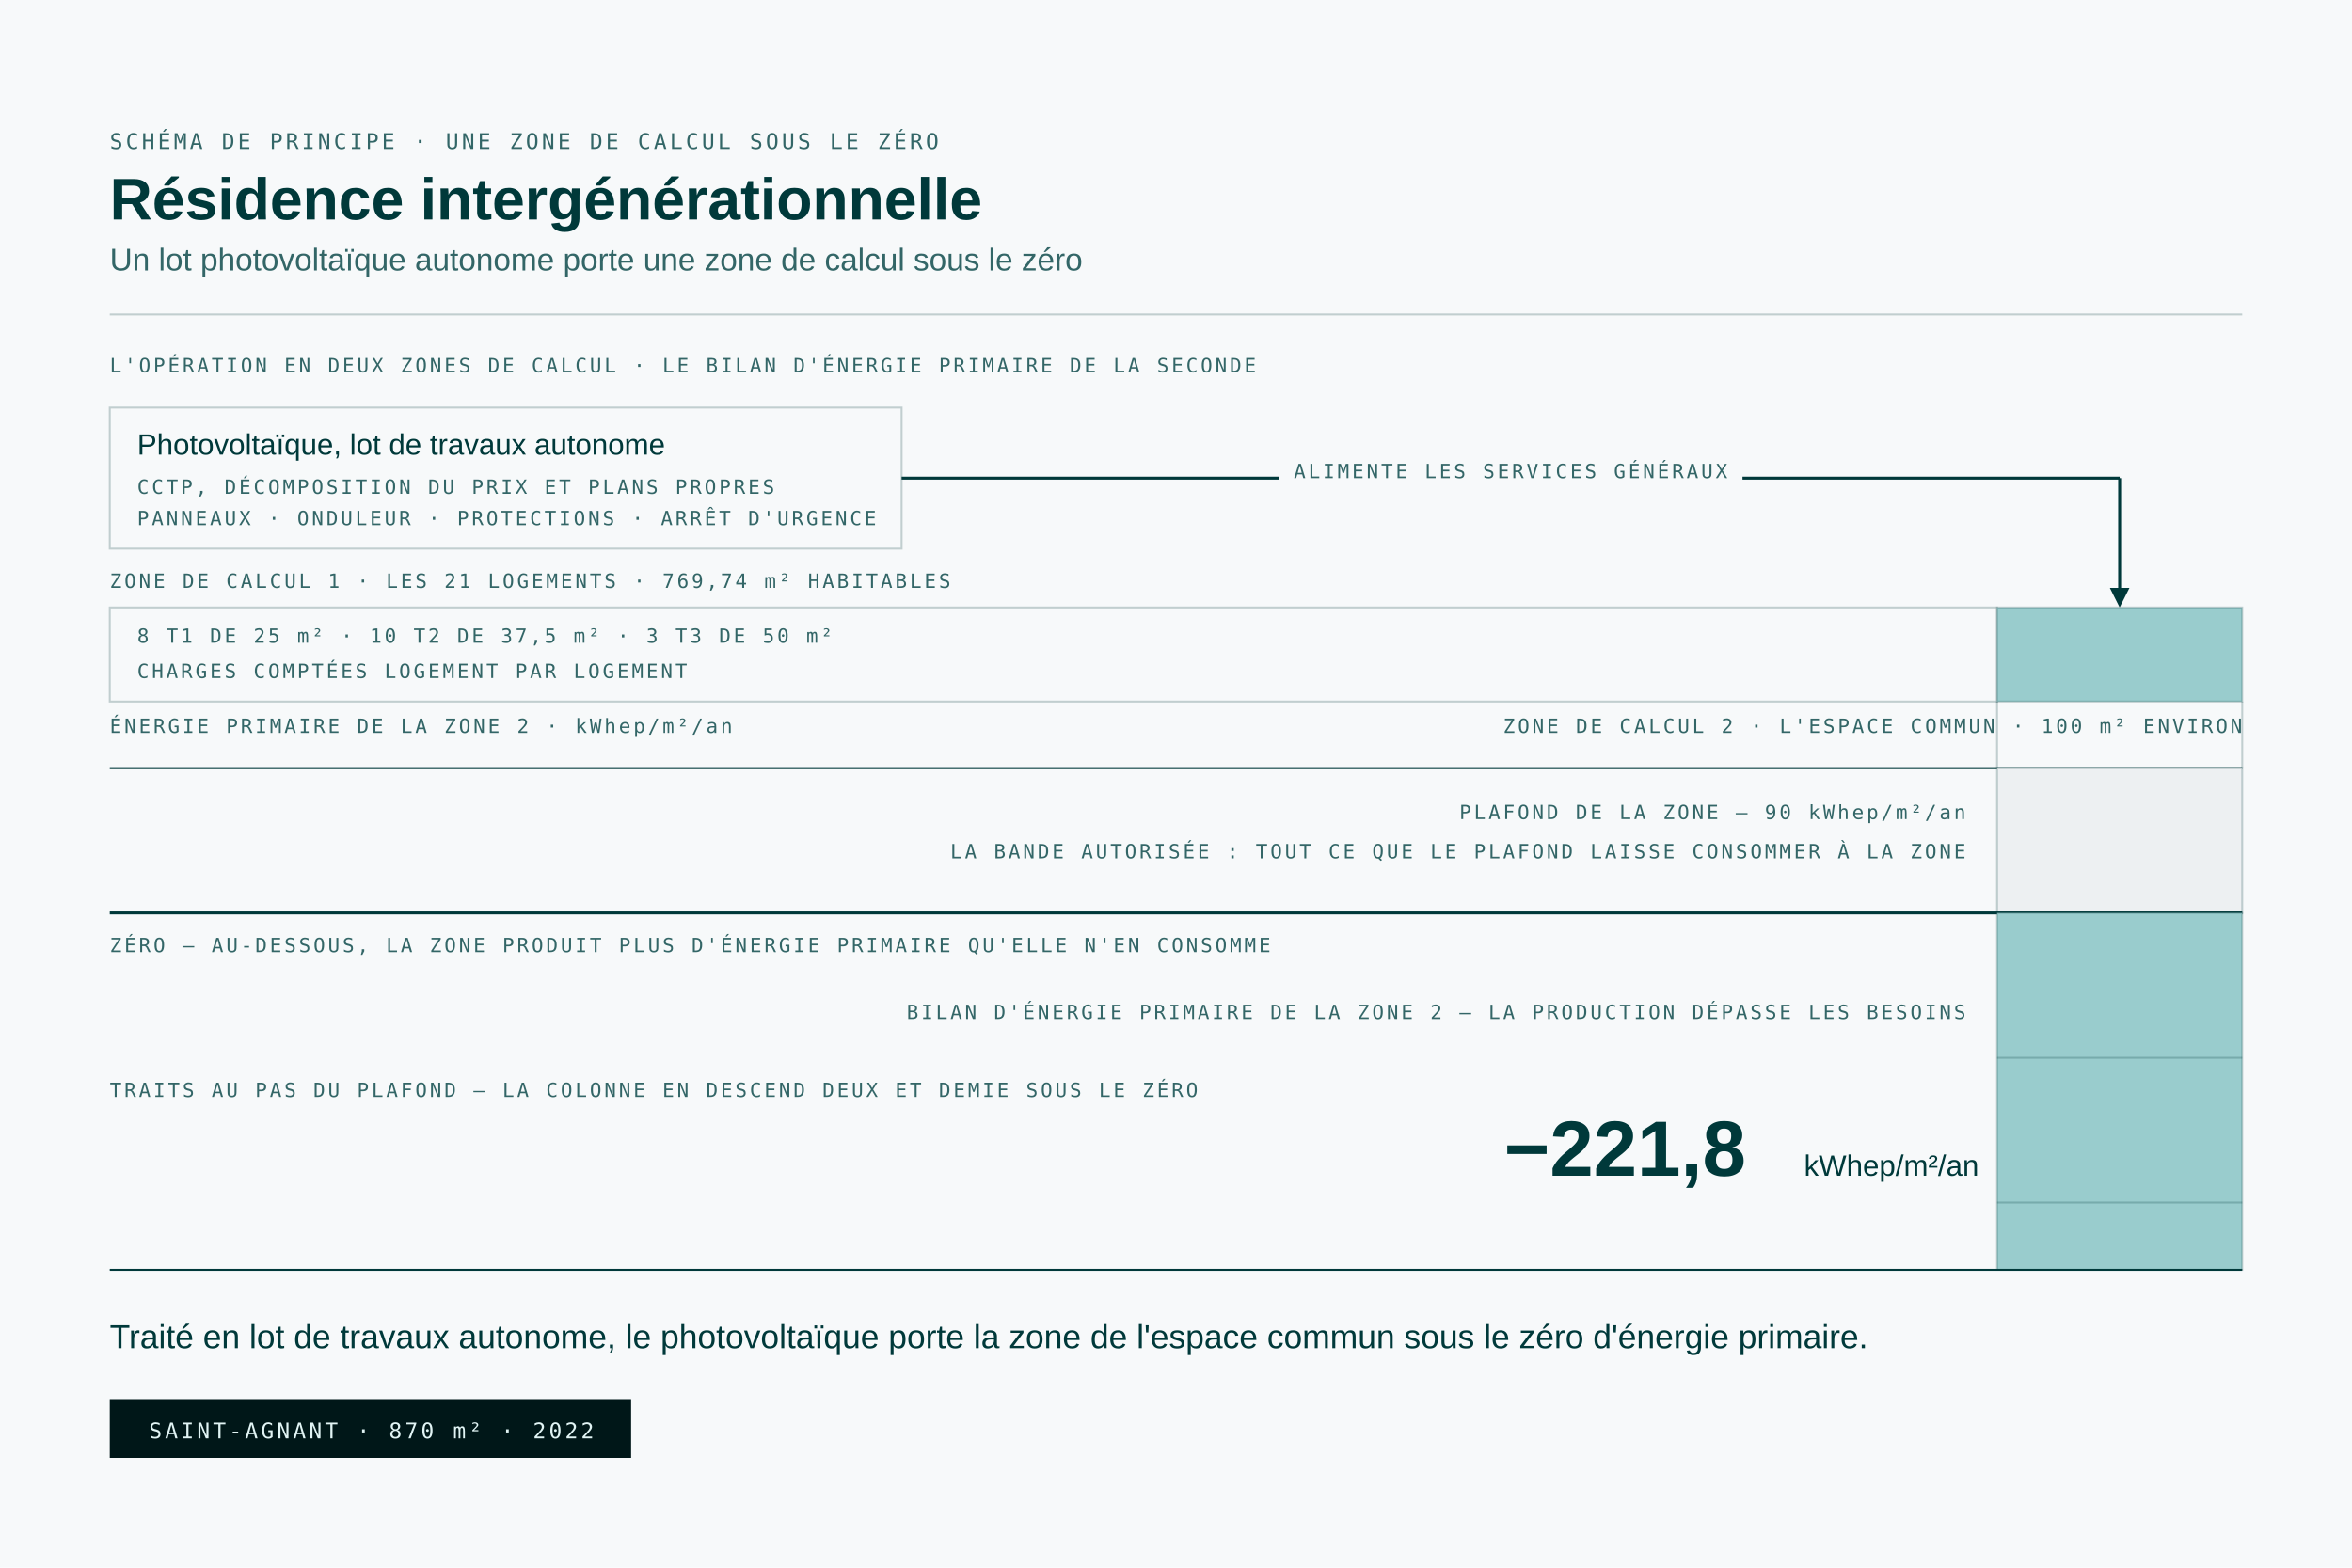
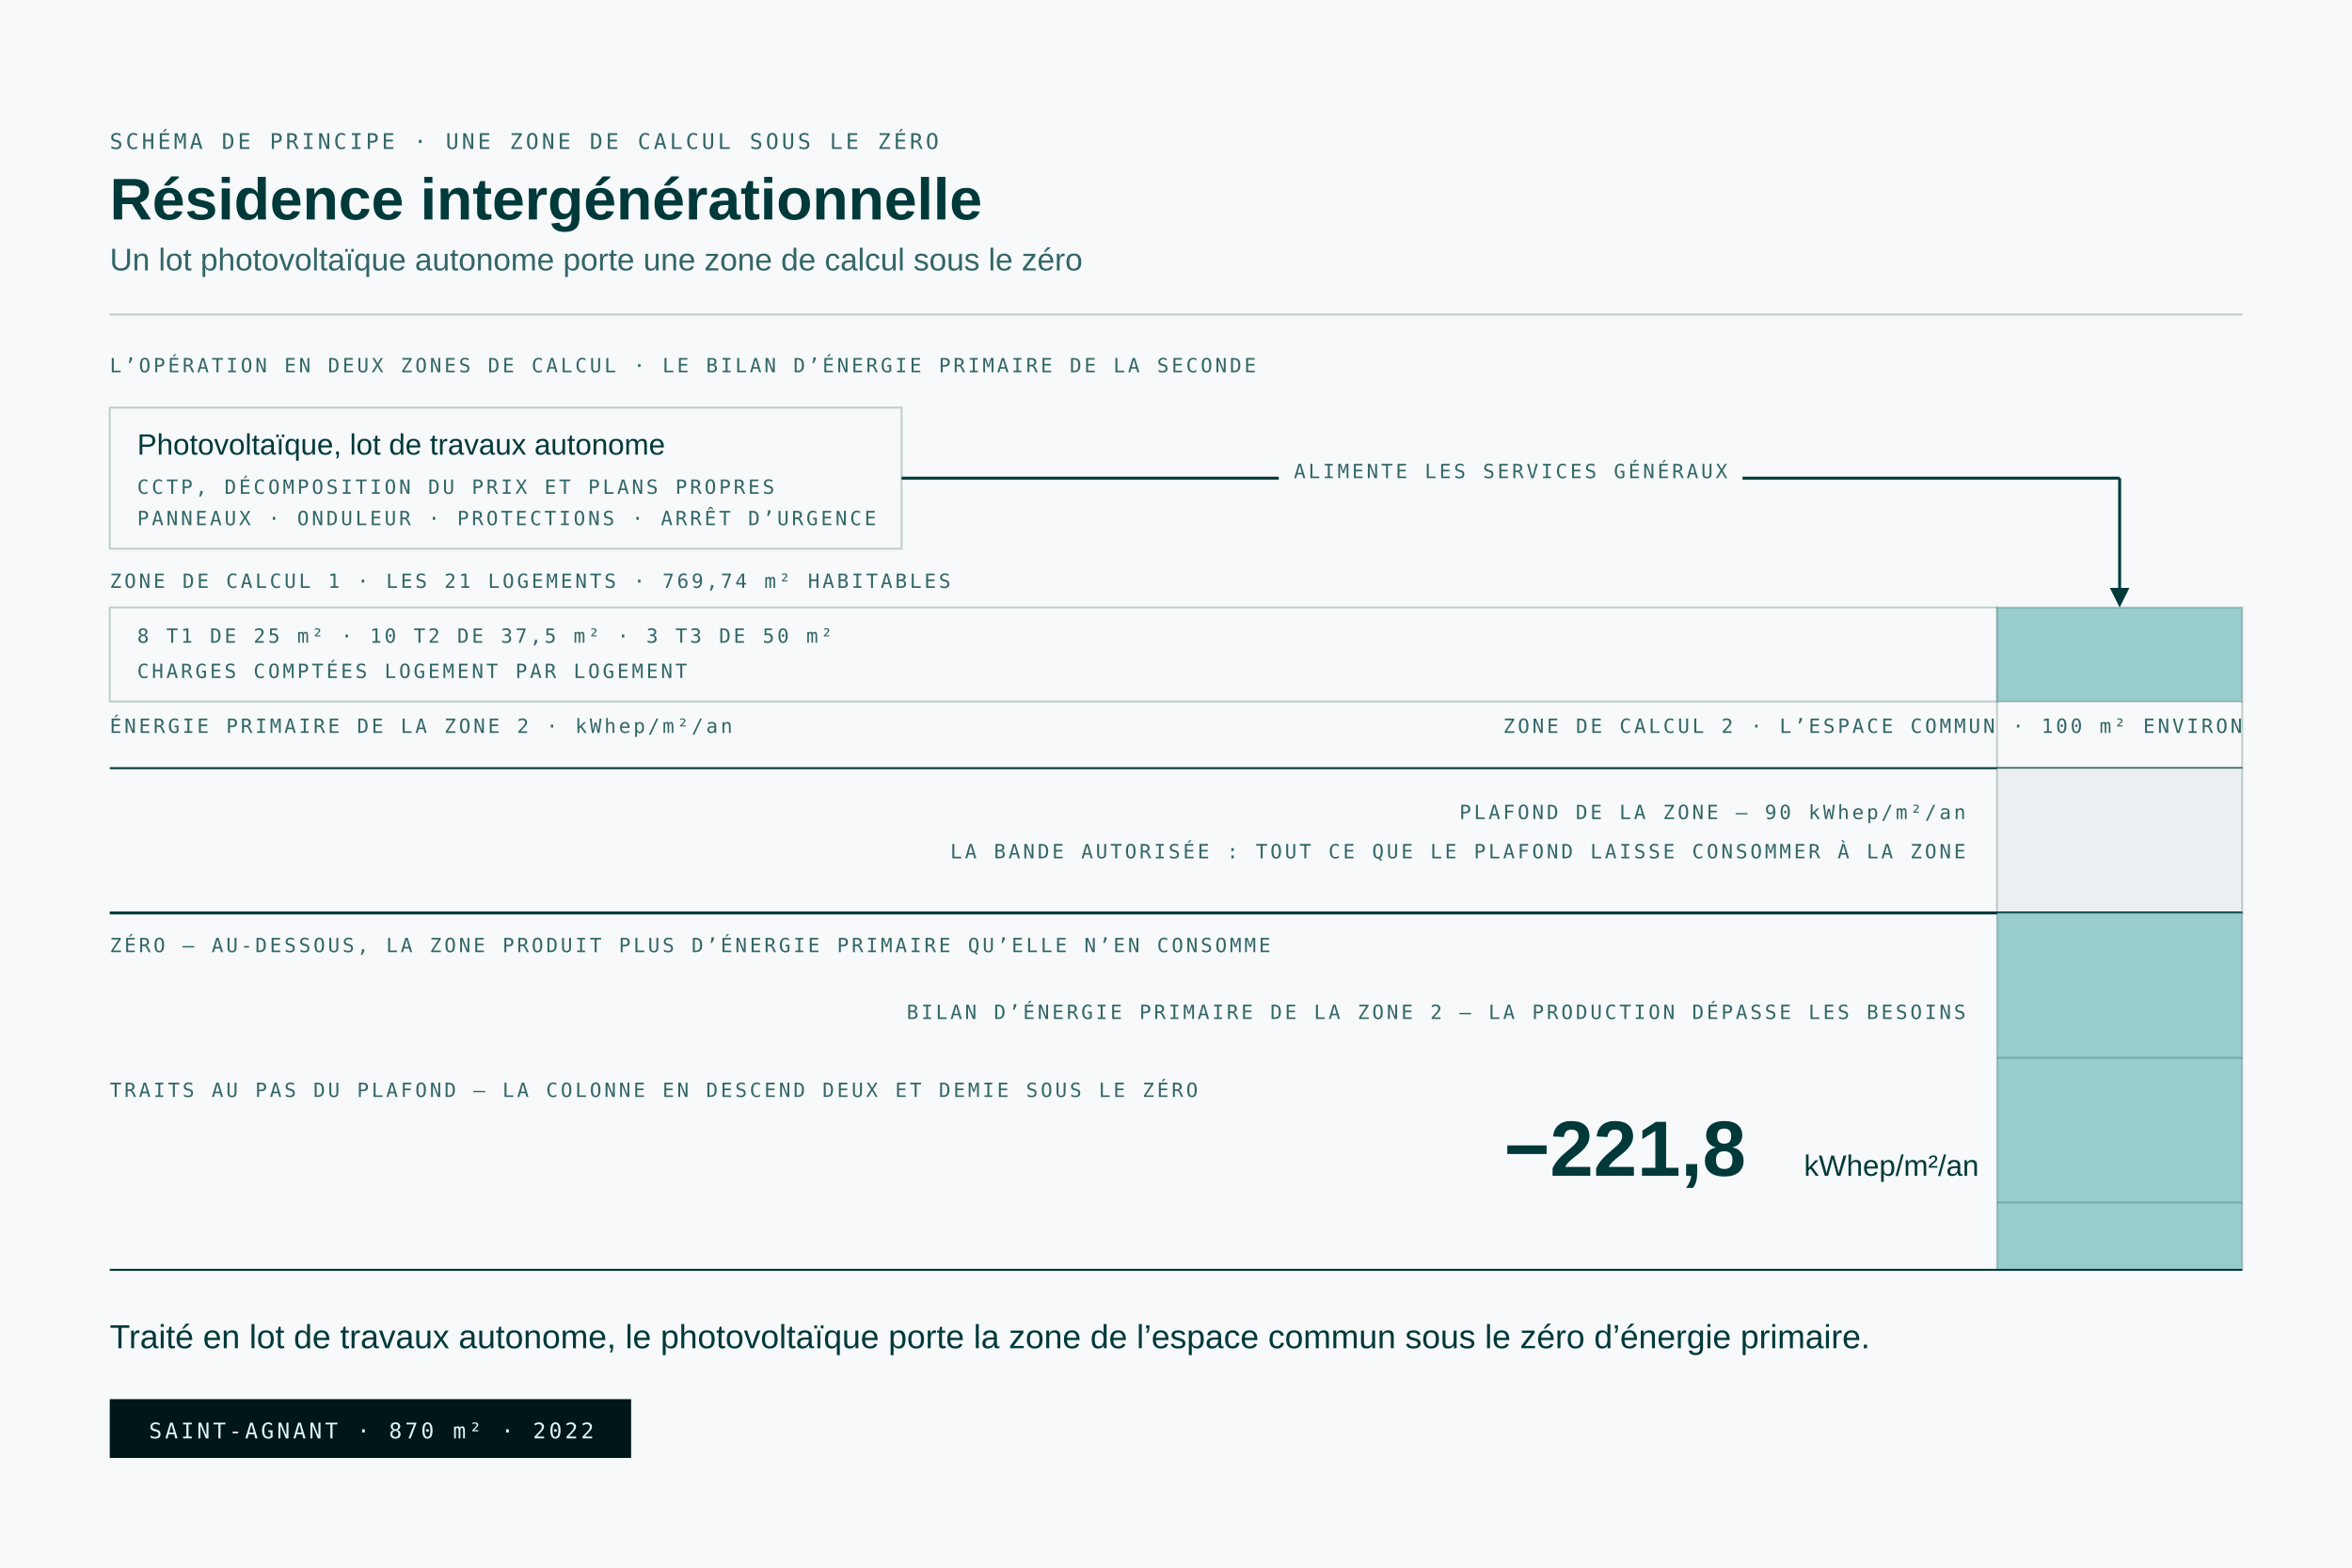
- <svg xmlns="http://www.w3.org/2000/svg" viewBox="0 0 1200 800" preserveAspectRatio="xMidYMid meet" role="img" style="width:100%;height:auto;display:block" aria-label="Schéma de principe du bilan d'énergie primaire d'une zone de calcul. Une opération de logements est partagée en deux zones : les logements d'un côté, l'espace commun de l'autre, un dixième de la surface. La production d'un lot photovoltaïque autonome alimente les services généraux de la seule zone commune. Le plafond réglementaire de cette zone autorise une consommation de 90 kWhep/m²/an ; son bilan s'établit à −221,8 kWhep/m²/an, au-dessous du zéro, soit deux fois et demie la profondeur de la bande autorisée — la production dépasse les besoins de la zone.">
+ <svg xmlns="http://www.w3.org/2000/svg" viewBox="0 0 1200 800" preserveAspectRatio="xMidYMid meet" role="img" style="width:100%;height:auto;display:block" aria-label="Schéma de principe du bilan d’énergie primaire d’une zone de calcul. Une opération de logements est partagée en deux zones : les logements d’un côté, l’espace commun de l’autre, un dixième de la surface. La production d’un lot photovoltaïque autonome alimente les services généraux de la seule zone commune. Le plafond réglementaire de cette zone autorise une consommation de 90 kWhep/m²/an ; son bilan s’établit à −221,8 kWhep/m²/an, au-dessous du zéro, soit deux fois et demie la profondeur de la bande autorisée — la production dépasse les besoins de la zone.">
  <style>
  .c-profond { fill: var(--color-profond, #001718); }
  .c-encre { fill: var(--color-encre, #00393A); }
  .c-pivot { fill: var(--color-pivot, #336667); }
  .c-clair { fill: var(--color-clair, #99CCCD); }
  .c-voile { fill: var(--color-voile, #E1F4F4); }
  .c-papier { fill: var(--color-papier, #F7F9FA); }
  .c-calcaire { fill: var(--color-calcaire, #EDF0F2); }
  .c-filet-1 { fill: var(--color-filet-1, #00393A38); }
  .c-filet-2 { fill: var(--color-filet-2, #00393A29); }
  .c-filet-3 { fill: var(--color-filet-3, #00393A1F); }
  .s-filet-1 { stroke: var(--color-filet-1, #00393A38); }
  .s-filet-3 { stroke: var(--color-filet-3, #00393A1F); }
  .s-encre { stroke: var(--color-encre, #00393A); }
  .t-sans { font-family: "Archivo Variable", Archivo, "Helvetica Neue", Arial, sans-serif; }
  .t-mono { font-family: "IBM Plex Mono", ui-monospace, monospace; }
</style>
  <rect x="0.00" y="0.00" width="1200.00" height="800.00" class="c-papier" fill="#F7F9FA" />
  <text x="56.00" y="76.00" class="t-mono c-pivot" fill="#336667" font-family="&quot;IBM Plex Mono&quot;, ui-monospace, monospace" font-size="11" font-weight="500" letter-spacing="1.54">SCHÉMA DE PRINCIPE · UNE ZONE DE CALCUL SOUS LE ZÉRO</text>
  <text x="56.00" y="112.00" class="t-sans c-encre" fill="#00393A" font-family="&quot;Archivo Variable&quot;, Archivo, &quot;Helvetica Neue&quot;, Arial, sans-serif" font-size="30" font-weight="700" font-variation-settings="'wdth' 112, 'wght' 700">Résidence intergénérationnelle</text>
  <text x="56.00" y="138.00" class="t-sans c-pivot" fill="#336667" font-family="&quot;Archivo Variable&quot;, Archivo, &quot;Helvetica Neue&quot;, Arial, sans-serif" font-size="16" font-weight="400" font-variation-settings="'wdth' 100, 'wght' 400">Un lot photovoltaïque autonome porte une zone de calcul sous le zéro</text>
  <rect x="56.00" y="160.00" width="1088.00" height="1.00" class="c-filet-1" fill="#00393A38" />
-   <text x="56.00" y="190.00" class="t-mono c-pivot" fill="#336667" font-family="&quot;IBM Plex Mono&quot;, ui-monospace, monospace" font-size="10" font-weight="500" letter-spacing="1.40">L'OPÉRATION EN DEUX ZONES DE CALCUL · LE BILAN D'ÉNERGIE PRIMAIRE DE LA SECONDE</text>
+   <text x="56.00" y="190.00" class="t-mono c-pivot" fill="#336667" font-family="&quot;IBM Plex Mono&quot;, ui-monospace, monospace" font-size="10" font-weight="500" letter-spacing="1.40">L’OPÉRATION EN DEUX ZONES DE CALCUL · LE BILAN D’ÉNERGIE PRIMAIRE DE LA SECONDE</text>
  <rect x="56.00" y="208.00" width="404.00" height="72.00" class="c-papier s-filet-1" fill="#F7F9FA" stroke="#00393A38" stroke-width="1" />
  <text x="70.00" y="232.00" class="t-sans c-encre" fill="#00393A" font-family="&quot;Archivo Variable&quot;, Archivo, &quot;Helvetica Neue&quot;, Arial, sans-serif" font-size="15" font-weight="400" font-variation-settings="'wdth' 100, 'wght' 400">Photovoltaïque, lot de travaux autonome</text>
  <text x="70.00" y="252.00" class="t-mono c-pivot" fill="#336667" font-family="&quot;IBM Plex Mono&quot;, ui-monospace, monospace" font-size="10" font-weight="500" letter-spacing="1.40">CCTP, DÉCOMPOSITION DU PRIX ET PLANS PROPRES</text>
-   <text x="70.00" y="268.00" class="t-mono c-pivot" fill="#336667" font-family="&quot;IBM Plex Mono&quot;, ui-monospace, monospace" font-size="10" font-weight="500" letter-spacing="1.40">PANNEAUX · ONDULEUR · PROTECTIONS · ARRÊT D'URGENCE</text>
+   <text x="70.00" y="268.00" class="t-mono c-pivot" fill="#336667" font-family="&quot;IBM Plex Mono&quot;, ui-monospace, monospace" font-size="10" font-weight="500" letter-spacing="1.40">PANNEAUX · ONDULEUR · PROTECTIONS · ARRÊT D’URGENCE</text>
  <path d="M 460.00 244.00 L 1081.45 244.00" fill="none" class="s-encre" stroke="#00393A" stroke-width="1.5" />
  <path d="M 1081.45 244.00 L 1081.45 300.00" fill="none" class="s-encre" stroke="#00393A" stroke-width="1.5" />
  <path d="M 1081.45 310.00 L 1076.45 300.00 L 1086.45 300.00 Z" class="c-encre" fill="#00393A" />
  <rect x="652.43" y="232.00" width="236.60" height="18.00" class="c-papier" fill="#F7F9FA" />
  <text x="770.73" y="244.00" class="t-mono c-pivot" fill="#336667" font-family="&quot;IBM Plex Mono&quot;, ui-monospace, monospace" font-size="10" font-weight="500" letter-spacing="1.40" text-anchor="middle">ALIMENTE LES SERVICES GÉNÉRAUX</text>
  <text x="56.00" y="300.00" class="t-mono c-pivot" fill="#336667" font-family="&quot;IBM Plex Mono&quot;, ui-monospace, monospace" font-size="10" font-weight="500" letter-spacing="1.40">ZONE DE CALCUL 1 · LES 21 LOGEMENTS · 769,74 m² HABITABLES</text>
  <rect x="56.00" y="310.00" width="962.91" height="48.00" class="c-papier s-filet-1" fill="#F7F9FA" stroke="#00393A38" stroke-width="1" />
  <rect x="1018.91" y="310.00" width="125.09" height="48.00" class="c-clair s-filet-1" fill="#99CCCD" stroke="#00393A38" stroke-width="1" />
  <text x="70.00" y="328.00" class="t-mono c-pivot" fill="#336667" font-family="&quot;IBM Plex Mono&quot;, ui-monospace, monospace" font-size="10" font-weight="500" letter-spacing="1.40">8 T1 DE 25 m² · 10 T2 DE 37,5 m² · 3 T3 DE 50 m²</text>
  <text x="70.00" y="346.00" class="t-mono c-pivot" fill="#336667" font-family="&quot;IBM Plex Mono&quot;, ui-monospace, monospace" font-size="10" font-weight="500" letter-spacing="1.40">CHARGES COMPTÉES LOGEMENT PAR LOGEMENT</text>
-   <text x="1144.00" y="374.00" class="t-mono c-pivot" fill="#336667" font-family="&quot;IBM Plex Mono&quot;, ui-monospace, monospace" font-size="10" font-weight="500" letter-spacing="1.40" text-anchor="end">ZONE DE CALCUL 2 · L'ESPACE COMMUN · 100 m² ENVIRON</text>
+   <text x="1144.00" y="374.00" class="t-mono c-pivot" fill="#336667" font-family="&quot;IBM Plex Mono&quot;, ui-monospace, monospace" font-size="10" font-weight="500" letter-spacing="1.40" text-anchor="end">ZONE DE CALCUL 2 · L’ESPACE COMMUN · 100 m² ENVIRON</text>
  <text x="56.00" y="374.00" class="t-mono c-pivot" fill="#336667" font-family="&quot;IBM Plex Mono&quot;, ui-monospace, monospace" font-size="10" font-weight="500" letter-spacing="1.40">ÉNERGIE PRIMAIRE DE LA ZONE 2 · kWhep/m²/an</text>
  <path d="M 1018.91 358.00 L 1018.91 392.00" fill="none" class="s-filet-1" stroke="#00393A38" stroke-width="1" />
  <path d="M 1144.00 358.00 L 1144.00 392.00" fill="none" class="s-filet-1" stroke="#00393A38" stroke-width="1" />
  <path d="M 56.00 392.00 L 1144.00 392.00" fill="none" class="s-encre" stroke="#00393A" stroke-width="1" />
  <rect x="1018.91" y="392.00" width="125.09" height="73.89" class="c-calcaire s-filet-1" fill="#EDF0F2" stroke="#00393A38" stroke-width="1" />
  <text x="1002.91" y="418.00" class="t-mono c-pivot" fill="#336667" font-family="&quot;IBM Plex Mono&quot;, ui-monospace, monospace" font-size="10" font-weight="500" letter-spacing="1.40" text-anchor="end">PLAFOND DE LA ZONE — 90 kWhep/m²/an</text>
  <text x="1002.91" y="438.00" class="t-mono c-pivot" fill="#336667" font-family="&quot;IBM Plex Mono&quot;, ui-monospace, monospace" font-size="10" font-weight="500" letter-spacing="1.40" text-anchor="end">LA BANDE AUTORISÉE : TOUT CE QUE LE PLAFOND LAISSE CONSOMMER À LA ZONE</text>
  <path d="M 56.00 465.89 L 1144.00 465.89" fill="none" class="s-encre" stroke="#00393A" stroke-width="1.5" />
-   <text x="56.00" y="485.89" class="t-mono c-pivot" fill="#336667" font-family="&quot;IBM Plex Mono&quot;, ui-monospace, monospace" font-size="10" font-weight="500" letter-spacing="1.40">ZÉRO — AU-DESSOUS, LA ZONE PRODUIT PLUS D'ÉNERGIE PRIMAIRE QU'ELLE N'EN CONSOMME</text>
+   <text x="56.00" y="485.89" class="t-mono c-pivot" fill="#336667" font-family="&quot;IBM Plex Mono&quot;, ui-monospace, monospace" font-size="10" font-weight="500" letter-spacing="1.40">ZÉRO — AU-DESSOUS, LA ZONE PRODUIT PLUS D’ÉNERGIE PRIMAIRE QU’ELLE N’EN CONSOMME</text>
  <rect x="1018.91" y="465.89" width="125.09" height="182.11" class="c-clair s-filet-1" fill="#99CCCD" stroke="#00393A38" stroke-width="1" />
  <path d="M 1018.91 539.79 L 1144.00 539.79" fill="none" class="s-filet-1" stroke="#00393A38" stroke-width="1" />
  <path d="M 1018.91 613.68 L 1144.00 613.68" fill="none" class="s-filet-1" stroke="#00393A38" stroke-width="1" />
  <text x="56.00" y="559.79" class="t-mono c-pivot" fill="#336667" font-family="&quot;IBM Plex Mono&quot;, ui-monospace, monospace" font-size="10" font-weight="500" letter-spacing="1.40">TRAITS AU PAS DU PLAFOND — LA COLONNE EN DESCEND DEUX ET DEMIE SOUS LE ZÉRO</text>
  <path d="M 56.00 648.00 L 1144.00 648.00" fill="none" class="s-encre" stroke="#00393A" stroke-width="1" />
-   <text x="1002.91" y="520.00" class="t-mono c-pivot" fill="#336667" font-family="&quot;IBM Plex Mono&quot;, ui-monospace, monospace" font-size="10" font-weight="500" letter-spacing="1.40" text-anchor="end">BILAN D'ÉNERGIE PRIMAIRE DE LA ZONE 2 — LA PRODUCTION DÉPASSE LES BESOINS</text>
+   <text x="1002.91" y="520.00" class="t-mono c-pivot" fill="#336667" font-family="&quot;IBM Plex Mono&quot;, ui-monospace, monospace" font-size="10" font-weight="500" letter-spacing="1.40" text-anchor="end">BILAN D’ÉNERGIE PRIMAIRE DE LA ZONE 2 — LA PRODUCTION DÉPASSE LES BESOINS</text>
  <text x="767.37" y="600.00" class="t-sans c-encre" fill="#00393A" font-family="&quot;Archivo Variable&quot;, Archivo, &quot;Helvetica Neue&quot;, Arial, sans-serif" font-size="40" font-weight="700" font-variation-settings="'wdth' 118, 'wght' 700" font-variant-numeric="tabular-nums">−221,8</text>
  <text x="920.41" y="600.00" class="t-sans c-encre" fill="#00393A" font-family="&quot;Archivo Variable&quot;, Archivo, &quot;Helvetica Neue&quot;, Arial, sans-serif" font-size="15" font-weight="400" font-variation-settings="'wdth' 100, 'wght' 400">kWhep/m²/an</text>
-   <text x="56.00" y="688.00" class="t-sans c-encre" fill="#00393A" font-family="&quot;Archivo Variable&quot;, Archivo, &quot;Helvetica Neue&quot;, Arial, sans-serif" font-size="17" font-weight="400" font-variation-settings="'wdth' 100, 'wght' 400">Traité en lot de travaux autonome, le photovoltaïque porte la zone de l'espace commun sous le zéro d'énergie primaire.</text>
+   <text x="56.00" y="688.00" class="t-sans c-encre" fill="#00393A" font-family="&quot;Archivo Variable&quot;, Archivo, &quot;Helvetica Neue&quot;, Arial, sans-serif" font-size="17" font-weight="400" font-variation-settings="'wdth' 100, 'wght' 400">Traité en lot de travaux autonome, le photovoltaïque porte la zone de l’espace commun sous le zéro d’énergie primaire.</text>
  <rect x="56.00" y="714.00" width="266.00" height="30.00" class="c-profond" fill="#001718" />
  <text x="76.00" y="734.00" class="t-mono c-voile" fill="#E1F4F4" font-family="&quot;IBM Plex Mono&quot;, ui-monospace, monospace" font-size="11" font-weight="500" letter-spacing="1.54">SAINT-AGNANT · 870 m² · 2022</text>
</svg>
